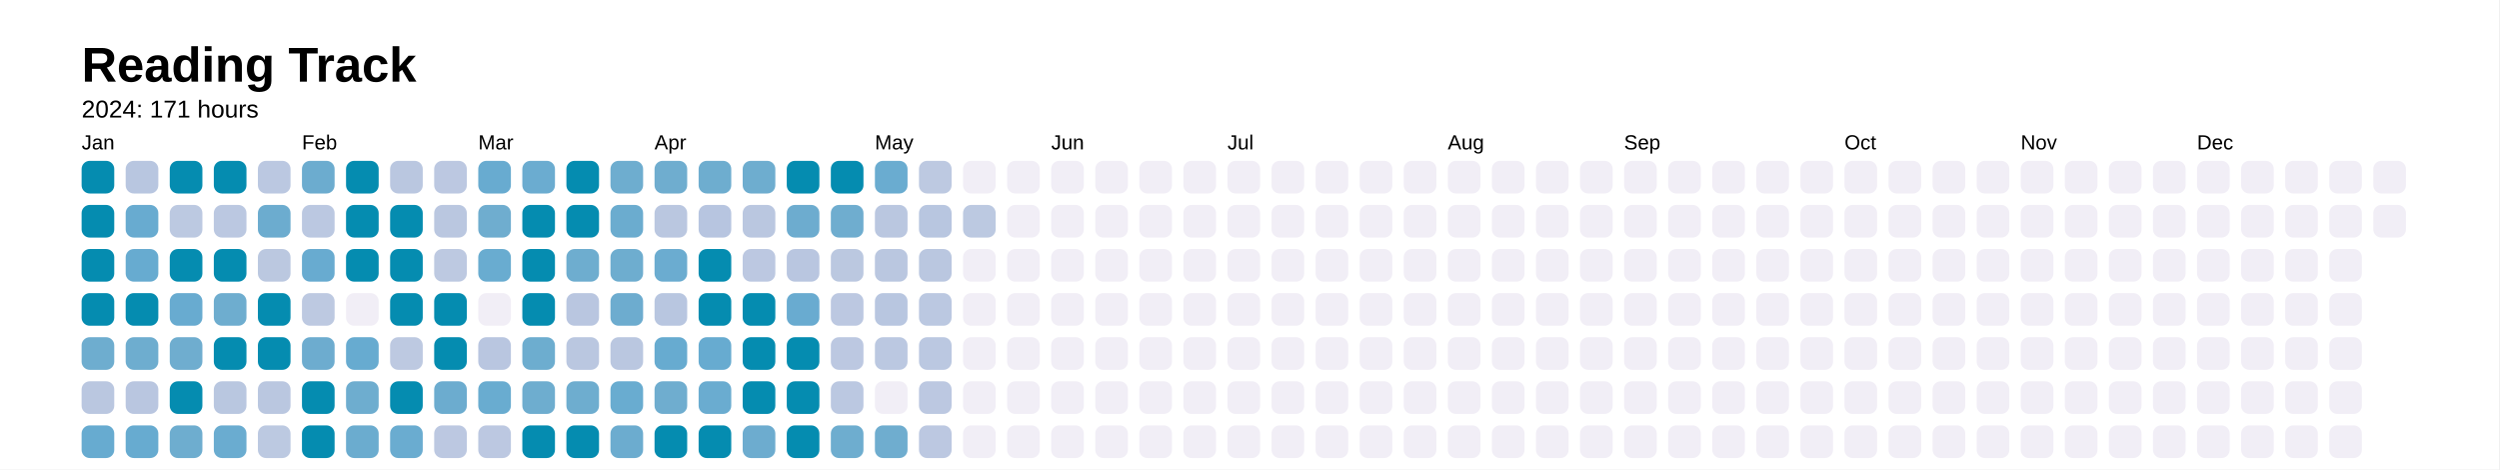
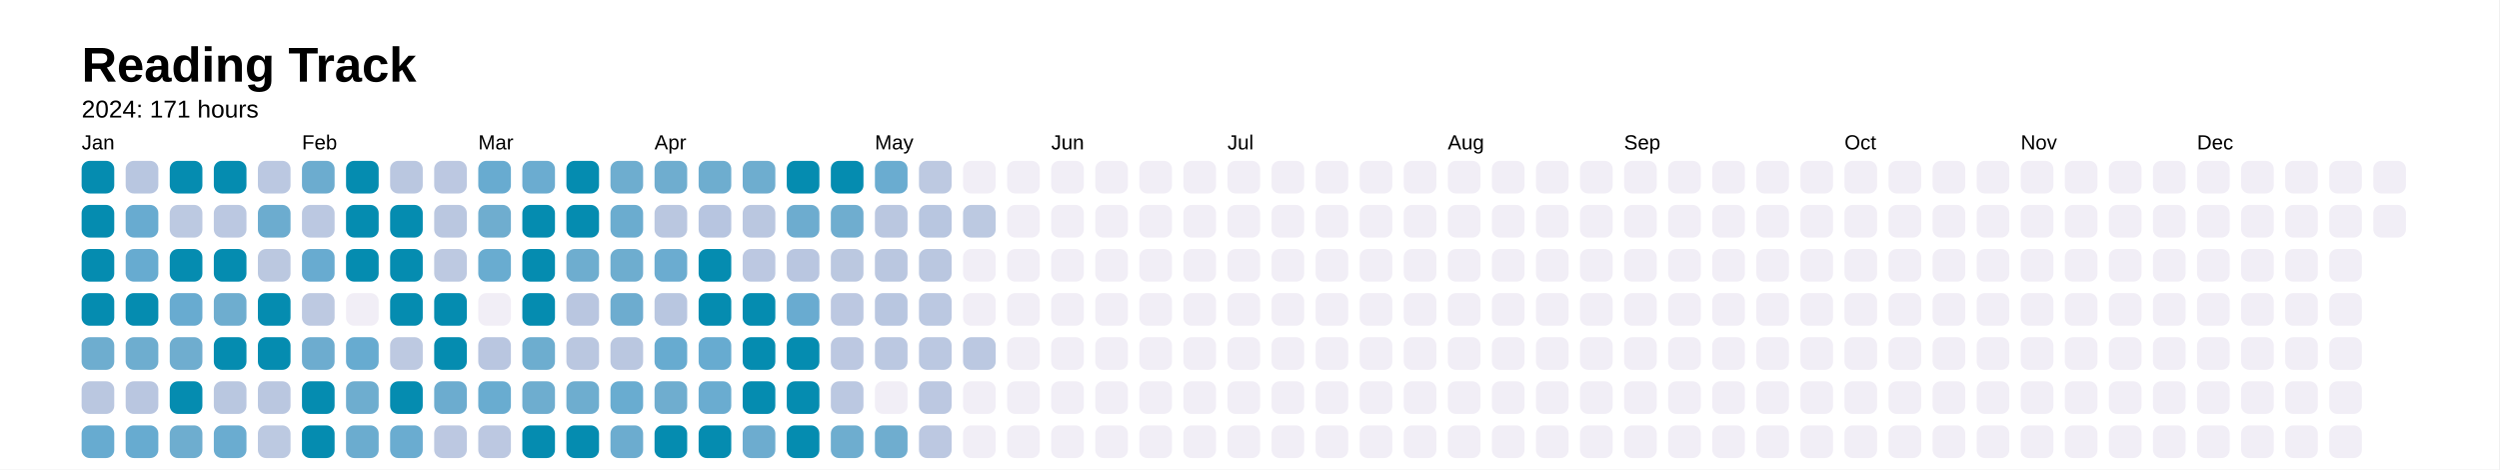
<svg xmlns="http://www.w3.org/2000/svg" baseProfile="full" height="57.5mm" version="1.1" viewBox="0,0,306.2,57.5" width="306.2mm">
  <defs />
  <rect fill="#FFFFFF" height="57.5" width="306.2" x="0" y="0" />
  <text fill="#000000" style="font-size:6px; font-family:Arial; font-weight:bold;" x="10" y="10">Reading Track</text>
  <text fill="#000000" style="font-size:3px; font-family:Arial;" x="10" y="14.4">2024: 171 hours</text>
  <text fill="#000000" style="font-size:2.5px; font-family:Arial" x="10" y="18.3">Jan</text>
  <rect fill="#058cb0" height="4" rx="1" ry="1" width="4" x="10" y="19.7" />
  <rect fill="#058cb0" height="4" rx="1" ry="1" width="4" x="10" y="25.1" />
  <rect fill="#058cb0" height="4" rx="1" ry="1" width="4" x="10" y="30.5" />
  <rect fill="#058cb0" height="4" rx="1" ry="1" width="4" x="10" y="35.9" />
  <rect fill="#6eadcf" height="4" rx="1" ry="1" width="4" x="10" y="41.3" />
  <rect fill="#bac7e0" height="4" rx="1" ry="1" width="4" x="10" y="46.7" />
  <rect fill="#67abd0" height="4" rx="1" ry="1" width="4" x="10" y="52.1" />
  <rect fill="#b8c6e0" height="4" rx="1" ry="1" width="4" x="15.4" y="19.7" />
  <rect fill="#68abd0" height="4" rx="1" ry="1" width="4" x="15.4" y="25.1" />
  <rect fill="#67abd0" height="4" rx="1" ry="1" width="4" x="15.4" y="30.5" />
  <rect fill="#058cb0" height="4" rx="1" ry="1" width="4" x="15.4" y="35.9" />
  <rect fill="#6eadcf" height="4" rx="1" ry="1" width="4" x="15.4" y="41.3" />
  <rect fill="#b9c6e0" height="4" rx="1" ry="1" width="4" x="15.4" y="46.7" />
  <rect fill="#67abd0" height="4" rx="1" ry="1" width="4" x="15.4" y="52.1" />
  <rect fill="#058cb0" height="4" rx="1" ry="1" width="4" x="20.8" y="19.7" />
  <rect fill="#bcc9e1" height="4" rx="1" ry="1" width="4" x="20.8" y="25.1" />
  <rect fill="#058cb0" height="4" rx="1" ry="1" width="4" x="20.8" y="30.5" />
  <rect fill="#68abd0" height="4" rx="1" ry="1" width="4" x="20.8" y="35.9" />
  <rect fill="#6fadcf" height="4" rx="1" ry="1" width="4" x="20.8" y="41.3" />
  <rect fill="#058cb0" height="4" rx="1" ry="1" width="4" x="20.8" y="46.7" />
  <rect fill="#6eadcf" height="4" rx="1" ry="1" width="4" x="20.8" y="52.1" />
  <rect fill="#058cb0" height="4" rx="1" ry="1" width="4" x="26.2" y="19.7" />
  <rect fill="#bbc8e1" height="4" rx="1" ry="1" width="4" x="26.2" y="25.1" />
  <rect fill="#058cb0" height="4" rx="1" ry="1" width="4" x="26.2" y="30.5" />
  <rect fill="#6eadcf" height="4" rx="1" ry="1" width="4" x="26.2" y="35.9" />
  <rect fill="#058cb0" height="4" rx="1" ry="1" width="4" x="26.2" y="41.3" />
  <rect fill="#b9c7e0" height="4" rx="1" ry="1" width="4" x="26.2" y="46.7" />
  <rect fill="#6aacd0" height="4" rx="1" ry="1" width="4" x="26.2" y="52.1" />
  <rect fill="#bbc8e1" height="4" rx="1" ry="1" width="4" x="31.6" y="19.7" />
  <rect fill="#6caccf" height="4" rx="1" ry="1" width="4" x="31.6" y="25.1" />
  <rect fill="#bbc8e0" height="4" rx="1" ry="1" width="4" x="31.6" y="30.5" />
  <rect fill="#058cb0" height="4" rx="1" ry="1" width="4" x="31.6" y="35.9" />
  <rect fill="#058cb0" height="4" rx="1" ry="1" width="4" x="31.6" y="41.3" />
  <rect fill="#bac7e0" height="4" rx="1" ry="1" width="4" x="31.6" y="46.7" />
  <rect fill="#bcc9e1" height="4" rx="1" ry="1" width="4" x="31.6" y="52.1" />
  <text fill="#000000" style="font-size:2.5px; font-family:Arial" x="37.0" y="18.3">Feb</text>
  <rect fill="#6caccf" height="4" rx="1" ry="1" width="4" x="37.0" y="19.7" />
  <rect fill="#bbc8e1" height="4" rx="1" ry="1" width="4" x="37.0" y="25.1" />
  <rect fill="#68abd0" height="4" rx="1" ry="1" width="4" x="37.0" y="30.5" />
  <rect fill="#bdc9e1" height="4" rx="1" ry="1" width="4" x="37.0" y="35.9" />
  <rect fill="#6daccf" height="4" rx="1" ry="1" width="4" x="37.0" y="41.3" />
  <rect fill="#058cb0" height="4" rx="1" ry="1" width="4" x="37.0" y="46.7" />
  <rect fill="#058cb0" height="4" rx="1" ry="1" width="4" x="37.0" y="52.1" />
  <rect fill="#058cb0" height="4" rx="1" ry="1" width="4" x="42.4" y="19.7" />
  <rect fill="#058cb0" height="4" rx="1" ry="1" width="4" x="42.4" y="25.1" />
  <rect fill="#058cb0" height="4" rx="1" ry="1" width="4" x="42.4" y="30.5" />
  <rect fill="#f1eef6" height="4" rx="1" ry="1" width="4" x="42.4" y="35.9" />
  <rect fill="#67abd0" height="4" rx="1" ry="1" width="4" x="42.4" y="41.3" />
  <rect fill="#6eadcf" height="4" rx="1" ry="1" width="4" x="42.4" y="46.7" />
  <rect fill="#6baccf" height="4" rx="1" ry="1" width="4" x="42.4" y="52.1" />
  <rect fill="#bac7e0" height="4" rx="1" ry="1" width="4" x="47.8" y="19.7" />
  <rect fill="#058cb0" height="4" rx="1" ry="1" width="4" x="47.8" y="25.1" />
  <rect fill="#058cb0" height="4" rx="1" ry="1" width="4" x="47.8" y="30.5" />
  <rect fill="#058cb0" height="4" rx="1" ry="1" width="4" x="47.8" y="35.9" />
  <rect fill="#bdc9e1" height="4" rx="1" ry="1" width="4" x="47.8" y="41.3" />
  <rect fill="#058cb0" height="4" rx="1" ry="1" width="4" x="47.8" y="46.7" />
  <rect fill="#6aacd0" height="4" rx="1" ry="1" width="4" x="47.8" y="52.1" />
  <rect fill="#bcc8e1" height="4" rx="1" ry="1" width="4" x="53.2" y="19.7" />
  <rect fill="#bac7e0" height="4" rx="1" ry="1" width="4" x="53.2" y="25.1" />
  <rect fill="#bdc9e1" height="4" rx="1" ry="1" width="4" x="53.2" y="30.5" />
  <rect fill="#058cb0" height="4" rx="1" ry="1" width="4" x="53.2" y="35.9" />
  <rect fill="#058cb0" height="4" rx="1" ry="1" width="4" x="53.2" y="41.3" />
  <rect fill="#6caccf" height="4" rx="1" ry="1" width="4" x="53.2" y="46.7" />
  <rect fill="#bcc8e1" height="4" rx="1" ry="1" width="4" x="53.2" y="52.1" />
  <text fill="#000000" style="font-size:2.5px; font-family:Arial" x="58.6" y="18.3">Mar</text>
  <rect fill="#68abd0" height="4" rx="1" ry="1" width="4" x="58.6" y="19.7" />
  <rect fill="#6fadcf" height="4" rx="1" ry="1" width="4" x="58.6" y="25.1" />
  <rect fill="#69acd0" height="4" rx="1" ry="1" width="4" x="58.6" y="30.5" />
  <rect fill="#f1eef6" height="4" rx="1" ry="1" width="4" x="58.6" y="35.9" />
  <rect fill="#b9c6e0" height="4" rx="1" ry="1" width="4" x="58.6" y="41.3" />
  <rect fill="#69acd0" height="4" rx="1" ry="1" width="4" x="58.6" y="46.7" />
  <rect fill="#bcc8e1" height="4" rx="1" ry="1" width="4" x="58.6" y="52.1" />
  <rect fill="#6bacd0" height="4" rx="1" ry="1" width="4" x="64" y="19.7" />
  <rect fill="#058cb0" height="4" rx="1" ry="1" width="4" x="64" y="25.1" />
  <rect fill="#058cb0" height="4" rx="1" ry="1" width="4" x="64" y="30.5" />
  <rect fill="#058cb0" height="4" rx="1" ry="1" width="4" x="64" y="35.9" />
  <rect fill="#6dadcf" height="4" rx="1" ry="1" width="4" x="64" y="41.3" />
  <rect fill="#6eadcf" height="4" rx="1" ry="1" width="4" x="64" y="46.7" />
  <rect fill="#058cb0" height="4" rx="1" ry="1" width="4" x="64" y="52.1" />
  <rect fill="#058cb0" height="4" rx="1" ry="1" width="4" x="69.4" y="19.7" />
  <rect fill="#058cb0" height="4" rx="1" ry="1" width="4" x="69.4" y="25.1" />
  <rect fill="#6eadcf" height="4" rx="1" ry="1" width="4" x="69.4" y="30.5" />
  <rect fill="#b9c6e0" height="4" rx="1" ry="1" width="4" x="69.4" y="35.9" />
  <rect fill="#bac7e0" height="4" rx="1" ry="1" width="4" x="69.4" y="41.3" />
  <rect fill="#6eadcf" height="4" rx="1" ry="1" width="4" x="69.4" y="46.7" />
  <rect fill="#058cb0" height="4" rx="1" ry="1" width="4" x="69.4" y="52.1" />
  <rect fill="#6eadcf" height="4" rx="1" ry="1" width="4" x="74.8" y="19.7" />
  <rect fill="#6baccf" height="4" rx="1" ry="1" width="4" x="74.8" y="25.1" />
  <rect fill="#6eadcf" height="4" rx="1" ry="1" width="4" x="74.8" y="30.5" />
  <rect fill="#6daccf" height="4" rx="1" ry="1" width="4" x="74.8" y="35.9" />
  <rect fill="#bac7e0" height="4" rx="1" ry="1" width="4" x="74.8" y="41.3" />
  <rect fill="#69acd0" height="4" rx="1" ry="1" width="4" x="74.8" y="46.7" />
  <rect fill="#6caccf" height="4" rx="1" ry="1" width="4" x="74.8" y="52.1" />
  <text fill="#000000" style="font-size:2.5px; font-family:Arial" x="80.2" y="18.3">Apr</text>
  <rect fill="#6fadcf" height="4" rx="1" ry="1" width="4" x="80.2" y="19.7" />
  <rect fill="#bac7e0" height="4" rx="1" ry="1" width="4" x="80.2" y="25.1" />
  <rect fill="#6bacd0" height="4" rx="1" ry="1" width="4" x="80.2" y="30.5" />
  <rect fill="#b8c6e0" height="4" rx="1" ry="1" width="4" x="80.2" y="35.9" />
  <rect fill="#67abd0" height="4" rx="1" ry="1" width="4" x="80.2" y="41.3" />
  <rect fill="#6fadcf" height="4" rx="1" ry="1" width="4" x="80.2" y="46.7" />
  <rect fill="#058cb0" height="4" rx="1" ry="1" width="4" x="80.2" y="52.1" />
  <rect fill="#6eadcf" height="4" rx="1" ry="1" width="4" x="85.6" y="19.7" />
  <rect fill="#b7c5e0" height="4" rx="1" ry="1" width="4" x="85.6" y="25.1" />
  <rect fill="#058cb0" height="4" rx="1" ry="1" width="4" x="85.6" y="30.5" />
  <rect fill="#058cb0" height="4" rx="1" ry="1" width="4" x="85.6" y="35.9" />
  <rect fill="#67abd0" height="4" rx="1" ry="1" width="4" x="85.6" y="41.3" />
  <rect fill="#6aacd0" height="4" rx="1" ry="1" width="4" x="85.6" y="46.7" />
  <rect fill="#058cb0" height="4" rx="1" ry="1" width="4" x="85.6" y="52.1" />
  <rect fill="#6eadcf" height="4" rx="1" ry="1" width="4" x="91" y="19.7" />
  <rect fill="#bac7e0" height="4" rx="1" ry="1" width="4" x="91" y="25.1" />
  <rect fill="#bcc8e1" height="4" rx="1" ry="1" width="4" x="91" y="30.5" />
  <rect fill="#058cb0" height="4" rx="1" ry="1" width="4" x="91" y="35.9" />
  <rect fill="#058cb0" height="4" rx="1" ry="1" width="4" x="91" y="41.3" />
  <rect fill="#058cb0" height="4" rx="1" ry="1" width="4" x="91" y="46.7" />
  <rect fill="#6daccf" height="4" rx="1" ry="1" width="4" x="91" y="52.1" />
  <rect fill="#058cb0" height="4" rx="1" ry="1" width="4" x="96.4" y="19.7" />
  <rect fill="#6daccf" height="4" rx="1" ry="1" width="4" x="96.4" y="25.1" />
  <rect fill="#b9c6e0" height="4" rx="1" ry="1" width="4" x="96.4" y="30.5" />
  <rect fill="#69abd0" height="4" rx="1" ry="1" width="4" x="96.4" y="35.9" />
  <rect fill="#058cb0" height="4" rx="1" ry="1" width="4" x="96.4" y="41.3" />
  <rect fill="#058cb0" height="4" rx="1" ry="1" width="4" x="96.4" y="46.7" />
  <rect fill="#058cb0" height="4" rx="1" ry="1" width="4" x="96.4" y="52.1" />
  <rect fill="#058cb0" height="4" rx="1" ry="1" width="4" x="101.8" y="19.7" />
  <rect fill="#6fadcf" height="4" rx="1" ry="1" width="4" x="101.8" y="25.1" />
  <rect fill="#bbc8e0" height="4" rx="1" ry="1" width="4" x="101.8" y="30.5" />
  <rect fill="#bcc8e1" height="4" rx="1" ry="1" width="4" x="101.8" y="35.9" />
  <rect fill="#bcc8e1" height="4" rx="1" ry="1" width="4" x="101.8" y="41.3" />
  <rect fill="#bbc8e1" height="4" rx="1" ry="1" width="4" x="101.8" y="46.7" />
  <rect fill="#6eadcf" height="4" rx="1" ry="1" width="4" x="101.8" y="52.1" />
  <text fill="#000000" style="font-size:2.5px; font-family:Arial" x="107.2" y="18.3">May</text>
  <rect fill="#6aacd0" height="4" rx="1" ry="1" width="4" x="107.2" y="19.7" />
  <rect fill="#bac7e0" height="4" rx="1" ry="1" width="4" x="107.2" y="25.1" />
  <rect fill="#bac7e0" height="4" rx="1" ry="1" width="4" x="107.2" y="30.5" />
  <rect fill="#b8c6e0" height="4" rx="1" ry="1" width="4" x="107.2" y="35.9" />
  <rect fill="#bbc8e1" height="4" rx="1" ry="1" width="4" x="107.2" y="41.3" />
  <rect fill="#f1eef6" height="4" rx="1" ry="1" width="4" x="107.2" y="46.7" />
  <rect fill="#6fadcf" height="4" rx="1" ry="1" width="4" x="107.2" y="52.1" />
  <rect fill="#bdc9e1" height="4" rx="1" ry="1" width="4" x="112.6" y="19.7" />
  <rect fill="#b8c6e0" height="4" rx="1" ry="1" width="4" x="112.6" y="25.1" />
  <rect fill="#bac7e0" height="4" rx="1" ry="1" width="4" x="112.6" y="30.5" />
  <rect fill="#bbc8e1" height="4" rx="1" ry="1" width="4" x="112.6" y="35.9" />
  <rect fill="#bbc8e1" height="4" rx="1" ry="1" width="4" x="112.6" y="41.3" />
  <rect fill="#bcc8e1" height="4" rx="1" ry="1" width="4" x="112.6" y="46.7" />
  <rect fill="#bcc8e1" height="4" rx="1" ry="1" width="4" x="112.6" y="52.1" />
  <rect fill="#f1eef6" height="4" rx="1" ry="1" width="4" x="118" y="19.7" />
  <rect fill="#bcc9e1" height="4" rx="1" ry="1" width="4" x="118" y="25.1" />
  <rect fill="#f1eef6" height="4" rx="1" ry="1" width="4" x="118" y="30.5" />
  <rect fill="#f1eef6" height="4" rx="1" ry="1" width="4" x="118" y="35.9" />
-   <rect fill="#f1eef6" height="4" rx="1" ry="1" width="4" x="118" y="41.3" />
+   <rect fill="#bbc8e1" height="4" rx="1" ry="1" width="4" x="118" y="41.3" />
  <rect fill="#f1eef6" height="4" rx="1" ry="1" width="4" x="118" y="46.7" />
  <rect fill="#f1eef6" height="4" rx="1" ry="1" width="4" x="118" y="52.1" />
  <rect fill="#f1eef6" height="4" rx="1" ry="1" width="4" x="123.4" y="19.7" />
  <rect fill="#f1eef6" height="4" rx="1" ry="1" width="4" x="123.4" y="25.1" />
  <rect fill="#f1eef6" height="4" rx="1" ry="1" width="4" x="123.4" y="30.5" />
  <rect fill="#f1eef6" height="4" rx="1" ry="1" width="4" x="123.4" y="35.9" />
  <rect fill="#f1eef6" height="4" rx="1" ry="1" width="4" x="123.4" y="41.3" />
  <rect fill="#f1eef6" height="4" rx="1" ry="1" width="4" x="123.4" y="46.7" />
  <rect fill="#f1eef6" height="4" rx="1" ry="1" width="4" x="123.4" y="52.1" />
  <text fill="#000000" style="font-size:2.5px; font-family:Arial" x="128.8" y="18.3">Jun</text>
  <rect fill="#f1eef6" height="4" rx="1" ry="1" width="4" x="128.8" y="19.7" />
  <rect fill="#f1eef6" height="4" rx="1" ry="1" width="4" x="128.8" y="25.1" />
  <rect fill="#f1eef6" height="4" rx="1" ry="1" width="4" x="128.8" y="30.5" />
  <rect fill="#f1eef6" height="4" rx="1" ry="1" width="4" x="128.8" y="35.9" />
  <rect fill="#f1eef6" height="4" rx="1" ry="1" width="4" x="128.8" y="41.3" />
  <rect fill="#f1eef6" height="4" rx="1" ry="1" width="4" x="128.8" y="46.7" />
  <rect fill="#f1eef6" height="4" rx="1" ry="1" width="4" x="128.8" y="52.1" />
  <rect fill="#f1eef6" height="4" rx="1" ry="1" width="4" x="134.2" y="19.7" />
  <rect fill="#f1eef6" height="4" rx="1" ry="1" width="4" x="134.2" y="25.1" />
  <rect fill="#f1eef6" height="4" rx="1" ry="1" width="4" x="134.2" y="30.5" />
  <rect fill="#f1eef6" height="4" rx="1" ry="1" width="4" x="134.2" y="35.9" />
  <rect fill="#f1eef6" height="4" rx="1" ry="1" width="4" x="134.2" y="41.3" />
  <rect fill="#f1eef6" height="4" rx="1" ry="1" width="4" x="134.2" y="46.7" />
  <rect fill="#f1eef6" height="4" rx="1" ry="1" width="4" x="134.2" y="52.1" />
  <rect fill="#f1eef6" height="4" rx="1" ry="1" width="4" x="139.6" y="19.7" />
  <rect fill="#f1eef6" height="4" rx="1" ry="1" width="4" x="139.6" y="25.1" />
  <rect fill="#f1eef6" height="4" rx="1" ry="1" width="4" x="139.6" y="30.5" />
  <rect fill="#f1eef6" height="4" rx="1" ry="1" width="4" x="139.6" y="35.9" />
  <rect fill="#f1eef6" height="4" rx="1" ry="1" width="4" x="139.6" y="41.3" />
  <rect fill="#f1eef6" height="4" rx="1" ry="1" width="4" x="139.6" y="46.7" />
  <rect fill="#f1eef6" height="4" rx="1" ry="1" width="4" x="139.6" y="52.1" />
  <rect fill="#f1eef6" height="4" rx="1" ry="1" width="4" x="145" y="19.7" />
  <rect fill="#f1eef6" height="4" rx="1" ry="1" width="4" x="145" y="25.1" />
  <rect fill="#f1eef6" height="4" rx="1" ry="1" width="4" x="145" y="30.5" />
  <rect fill="#f1eef6" height="4" rx="1" ry="1" width="4" x="145" y="35.9" />
  <rect fill="#f1eef6" height="4" rx="1" ry="1" width="4" x="145" y="41.3" />
  <rect fill="#f1eef6" height="4" rx="1" ry="1" width="4" x="145" y="46.7" />
  <rect fill="#f1eef6" height="4" rx="1" ry="1" width="4" x="145" y="52.1" />
  <text fill="#000000" style="font-size:2.5px; font-family:Arial" x="150.4" y="18.3">Jul</text>
  <rect fill="#f1eef6" height="4" rx="1" ry="1" width="4" x="150.4" y="19.7" />
  <rect fill="#f1eef6" height="4" rx="1" ry="1" width="4" x="150.4" y="25.1" />
  <rect fill="#f1eef6" height="4" rx="1" ry="1" width="4" x="150.4" y="30.5" />
  <rect fill="#f1eef6" height="4" rx="1" ry="1" width="4" x="150.4" y="35.9" />
  <rect fill="#f1eef6" height="4" rx="1" ry="1" width="4" x="150.4" y="41.3" />
  <rect fill="#f1eef6" height="4" rx="1" ry="1" width="4" x="150.4" y="46.7" />
  <rect fill="#f1eef6" height="4" rx="1" ry="1" width="4" x="150.4" y="52.1" />
  <rect fill="#f1eef6" height="4" rx="1" ry="1" width="4" x="155.8" y="19.7" />
  <rect fill="#f1eef6" height="4" rx="1" ry="1" width="4" x="155.8" y="25.1" />
  <rect fill="#f1eef6" height="4" rx="1" ry="1" width="4" x="155.8" y="30.5" />
  <rect fill="#f1eef6" height="4" rx="1" ry="1" width="4" x="155.8" y="35.9" />
  <rect fill="#f1eef6" height="4" rx="1" ry="1" width="4" x="155.8" y="41.3" />
  <rect fill="#f1eef6" height="4" rx="1" ry="1" width="4" x="155.8" y="46.7" />
  <rect fill="#f1eef6" height="4" rx="1" ry="1" width="4" x="155.8" y="52.1" />
  <rect fill="#f1eef6" height="4" rx="1" ry="1" width="4" x="161.2" y="19.7" />
  <rect fill="#f1eef6" height="4" rx="1" ry="1" width="4" x="161.2" y="25.1" />
  <rect fill="#f1eef6" height="4" rx="1" ry="1" width="4" x="161.2" y="30.5" />
  <rect fill="#f1eef6" height="4" rx="1" ry="1" width="4" x="161.2" y="35.9" />
  <rect fill="#f1eef6" height="4" rx="1" ry="1" width="4" x="161.2" y="41.3" />
  <rect fill="#f1eef6" height="4" rx="1" ry="1" width="4" x="161.2" y="46.7" />
  <rect fill="#f1eef6" height="4" rx="1" ry="1" width="4" x="161.2" y="52.1" />
  <rect fill="#f1eef6" height="4" rx="1" ry="1" width="4" x="166.6" y="19.7" />
  <rect fill="#f1eef6" height="4" rx="1" ry="1" width="4" x="166.6" y="25.1" />
  <rect fill="#f1eef6" height="4" rx="1" ry="1" width="4" x="166.6" y="30.5" />
  <rect fill="#f1eef6" height="4" rx="1" ry="1" width="4" x="166.6" y="35.9" />
  <rect fill="#f1eef6" height="4" rx="1" ry="1" width="4" x="166.6" y="41.3" />
  <rect fill="#f1eef6" height="4" rx="1" ry="1" width="4" x="166.6" y="46.7" />
  <rect fill="#f1eef6" height="4" rx="1" ry="1" width="4" x="166.6" y="52.1" />
  <rect fill="#f1eef6" height="4" rx="1" ry="1" width="4" x="172" y="19.7" />
  <rect fill="#f1eef6" height="4" rx="1" ry="1" width="4" x="172" y="25.1" />
  <rect fill="#f1eef6" height="4" rx="1" ry="1" width="4" x="172" y="30.5" />
  <rect fill="#f1eef6" height="4" rx="1" ry="1" width="4" x="172" y="35.9" />
  <rect fill="#f1eef6" height="4" rx="1" ry="1" width="4" x="172" y="41.3" />
  <rect fill="#f1eef6" height="4" rx="1" ry="1" width="4" x="172" y="46.7" />
  <rect fill="#f1eef6" height="4" rx="1" ry="1" width="4" x="172" y="52.1" />
  <text fill="#000000" style="font-size:2.5px; font-family:Arial" x="177.4" y="18.3">Aug</text>
  <rect fill="#f1eef6" height="4" rx="1" ry="1" width="4" x="177.4" y="19.7" />
  <rect fill="#f1eef6" height="4" rx="1" ry="1" width="4" x="177.4" y="25.1" />
  <rect fill="#f1eef6" height="4" rx="1" ry="1" width="4" x="177.4" y="30.5" />
  <rect fill="#f1eef6" height="4" rx="1" ry="1" width="4" x="177.4" y="35.9" />
  <rect fill="#f1eef6" height="4" rx="1" ry="1" width="4" x="177.4" y="41.3" />
  <rect fill="#f1eef6" height="4" rx="1" ry="1" width="4" x="177.4" y="46.7" />
  <rect fill="#f1eef6" height="4" rx="1" ry="1" width="4" x="177.4" y="52.1" />
  <rect fill="#f1eef6" height="4" rx="1" ry="1" width="4" x="182.8" y="19.7" />
  <rect fill="#f1eef6" height="4" rx="1" ry="1" width="4" x="182.8" y="25.1" />
  <rect fill="#f1eef6" height="4" rx="1" ry="1" width="4" x="182.8" y="30.5" />
  <rect fill="#f1eef6" height="4" rx="1" ry="1" width="4" x="182.8" y="35.9" />
  <rect fill="#f1eef6" height="4" rx="1" ry="1" width="4" x="182.8" y="41.3" />
  <rect fill="#f1eef6" height="4" rx="1" ry="1" width="4" x="182.8" y="46.7" />
  <rect fill="#f1eef6" height="4" rx="1" ry="1" width="4" x="182.8" y="52.1" />
  <rect fill="#f1eef6" height="4" rx="1" ry="1" width="4" x="188.2" y="19.7" />
  <rect fill="#f1eef6" height="4" rx="1" ry="1" width="4" x="188.2" y="25.1" />
  <rect fill="#f1eef6" height="4" rx="1" ry="1" width="4" x="188.2" y="30.5" />
  <rect fill="#f1eef6" height="4" rx="1" ry="1" width="4" x="188.2" y="35.9" />
  <rect fill="#f1eef6" height="4" rx="1" ry="1" width="4" x="188.2" y="41.3" />
  <rect fill="#f1eef6" height="4" rx="1" ry="1" width="4" x="188.2" y="46.7" />
  <rect fill="#f1eef6" height="4" rx="1" ry="1" width="4" x="188.2" y="52.1" />
  <rect fill="#f1eef6" height="4" rx="1" ry="1" width="4" x="193.6" y="19.7" />
  <rect fill="#f1eef6" height="4" rx="1" ry="1" width="4" x="193.6" y="25.1" />
  <rect fill="#f1eef6" height="4" rx="1" ry="1" width="4" x="193.6" y="30.5" />
  <rect fill="#f1eef6" height="4" rx="1" ry="1" width="4" x="193.6" y="35.9" />
  <rect fill="#f1eef6" height="4" rx="1" ry="1" width="4" x="193.6" y="41.3" />
  <rect fill="#f1eef6" height="4" rx="1" ry="1" width="4" x="193.6" y="46.7" />
  <rect fill="#f1eef6" height="4" rx="1" ry="1" width="4" x="193.6" y="52.1" />
  <text fill="#000000" style="font-size:2.5px; font-family:Arial" x="199" y="18.3">Sep</text>
  <rect fill="#f1eef6" height="4" rx="1" ry="1" width="4" x="199" y="19.7" />
  <rect fill="#f1eef6" height="4" rx="1" ry="1" width="4" x="199" y="25.1" />
  <rect fill="#f1eef6" height="4" rx="1" ry="1" width="4" x="199" y="30.5" />
  <rect fill="#f1eef6" height="4" rx="1" ry="1" width="4" x="199" y="35.9" />
  <rect fill="#f1eef6" height="4" rx="1" ry="1" width="4" x="199" y="41.3" />
  <rect fill="#f1eef6" height="4" rx="1" ry="1" width="4" x="199" y="46.7" />
  <rect fill="#f1eef6" height="4" rx="1" ry="1" width="4" x="199" y="52.1" />
  <rect fill="#f1eef6" height="4" rx="1" ry="1" width="4" x="204.4" y="19.7" />
  <rect fill="#f1eef6" height="4" rx="1" ry="1" width="4" x="204.4" y="25.1" />
  <rect fill="#f1eef6" height="4" rx="1" ry="1" width="4" x="204.4" y="30.5" />
  <rect fill="#f1eef6" height="4" rx="1" ry="1" width="4" x="204.4" y="35.9" />
  <rect fill="#f1eef6" height="4" rx="1" ry="1" width="4" x="204.4" y="41.3" />
  <rect fill="#f1eef6" height="4" rx="1" ry="1" width="4" x="204.4" y="46.7" />
  <rect fill="#f1eef6" height="4" rx="1" ry="1" width="4" x="204.4" y="52.1" />
  <rect fill="#f1eef6" height="4" rx="1" ry="1" width="4" x="209.8" y="19.7" />
  <rect fill="#f1eef6" height="4" rx="1" ry="1" width="4" x="209.8" y="25.1" />
  <rect fill="#f1eef6" height="4" rx="1" ry="1" width="4" x="209.8" y="30.5" />
  <rect fill="#f1eef6" height="4" rx="1" ry="1" width="4" x="209.8" y="35.9" />
  <rect fill="#f1eef6" height="4" rx="1" ry="1" width="4" x="209.8" y="41.3" />
  <rect fill="#f1eef6" height="4" rx="1" ry="1" width="4" x="209.8" y="46.7" />
  <rect fill="#f1eef6" height="4" rx="1" ry="1" width="4" x="209.8" y="52.1" />
  <rect fill="#f1eef6" height="4" rx="1" ry="1" width="4" x="215.2" y="19.7" />
  <rect fill="#f1eef6" height="4" rx="1" ry="1" width="4" x="215.2" y="25.1" />
  <rect fill="#f1eef6" height="4" rx="1" ry="1" width="4" x="215.2" y="30.5" />
  <rect fill="#f1eef6" height="4" rx="1" ry="1" width="4" x="215.2" y="35.9" />
  <rect fill="#f1eef6" height="4" rx="1" ry="1" width="4" x="215.2" y="41.3" />
  <rect fill="#f1eef6" height="4" rx="1" ry="1" width="4" x="215.2" y="46.7" />
  <rect fill="#f1eef6" height="4" rx="1" ry="1" width="4" x="215.2" y="52.1" />
  <rect fill="#f1eef6" height="4" rx="1" ry="1" width="4" x="220.6" y="19.7" />
  <rect fill="#f1eef6" height="4" rx="1" ry="1" width="4" x="220.6" y="25.1" />
  <rect fill="#f1eef6" height="4" rx="1" ry="1" width="4" x="220.6" y="30.5" />
  <rect fill="#f1eef6" height="4" rx="1" ry="1" width="4" x="220.6" y="35.9" />
  <rect fill="#f1eef6" height="4" rx="1" ry="1" width="4" x="220.6" y="41.3" />
  <rect fill="#f1eef6" height="4" rx="1" ry="1" width="4" x="220.6" y="46.7" />
  <rect fill="#f1eef6" height="4" rx="1" ry="1" width="4" x="220.6" y="52.1" />
  <text fill="#000000" style="font-size:2.5px; font-family:Arial" x="226" y="18.3">Oct</text>
  <rect fill="#f1eef6" height="4" rx="1" ry="1" width="4" x="226" y="19.7" />
  <rect fill="#f1eef6" height="4" rx="1" ry="1" width="4" x="226" y="25.1" />
  <rect fill="#f1eef6" height="4" rx="1" ry="1" width="4" x="226" y="30.5" />
  <rect fill="#f1eef6" height="4" rx="1" ry="1" width="4" x="226" y="35.9" />
  <rect fill="#f1eef6" height="4" rx="1" ry="1" width="4" x="226" y="41.3" />
  <rect fill="#f1eef6" height="4" rx="1" ry="1" width="4" x="226" y="46.7" />
  <rect fill="#f1eef6" height="4" rx="1" ry="1" width="4" x="226" y="52.1" />
  <rect fill="#f1eef6" height="4" rx="1" ry="1" width="4" x="231.4" y="19.7" />
  <rect fill="#f1eef6" height="4" rx="1" ry="1" width="4" x="231.4" y="25.1" />
  <rect fill="#f1eef6" height="4" rx="1" ry="1" width="4" x="231.4" y="30.5" />
  <rect fill="#f1eef6" height="4" rx="1" ry="1" width="4" x="231.4" y="35.9" />
  <rect fill="#f1eef6" height="4" rx="1" ry="1" width="4" x="231.4" y="41.3" />
  <rect fill="#f1eef6" height="4" rx="1" ry="1" width="4" x="231.4" y="46.7" />
  <rect fill="#f1eef6" height="4" rx="1" ry="1" width="4" x="231.4" y="52.1" />
  <rect fill="#f1eef6" height="4" rx="1" ry="1" width="4" x="236.8" y="19.7" />
  <rect fill="#f1eef6" height="4" rx="1" ry="1" width="4" x="236.8" y="25.1" />
  <rect fill="#f1eef6" height="4" rx="1" ry="1" width="4" x="236.8" y="30.5" />
  <rect fill="#f1eef6" height="4" rx="1" ry="1" width="4" x="236.8" y="35.9" />
  <rect fill="#f1eef6" height="4" rx="1" ry="1" width="4" x="236.8" y="41.3" />
  <rect fill="#f1eef6" height="4" rx="1" ry="1" width="4" x="236.8" y="46.7" />
  <rect fill="#f1eef6" height="4" rx="1" ry="1" width="4" x="236.8" y="52.1" />
  <rect fill="#f1eef6" height="4" rx="1" ry="1" width="4" x="242.2" y="19.7" />
  <rect fill="#f1eef6" height="4" rx="1" ry="1" width="4" x="242.2" y="25.1" />
  <rect fill="#f1eef6" height="4" rx="1" ry="1" width="4" x="242.2" y="30.5" />
  <rect fill="#f1eef6" height="4" rx="1" ry="1" width="4" x="242.2" y="35.9" />
  <rect fill="#f1eef6" height="4" rx="1" ry="1" width="4" x="242.2" y="41.3" />
  <rect fill="#f1eef6" height="4" rx="1" ry="1" width="4" x="242.2" y="46.7" />
  <rect fill="#f1eef6" height="4" rx="1" ry="1" width="4" x="242.2" y="52.1" />
  <text fill="#000000" style="font-size:2.5px; font-family:Arial" x="247.6" y="18.3">Nov</text>
  <rect fill="#f1eef6" height="4" rx="1" ry="1" width="4" x="247.6" y="19.7" />
  <rect fill="#f1eef6" height="4" rx="1" ry="1" width="4" x="247.6" y="25.1" />
  <rect fill="#f1eef6" height="4" rx="1" ry="1" width="4" x="247.6" y="30.5" />
  <rect fill="#f1eef6" height="4" rx="1" ry="1" width="4" x="247.6" y="35.9" />
  <rect fill="#f1eef6" height="4" rx="1" ry="1" width="4" x="247.6" y="41.3" />
  <rect fill="#f1eef6" height="4" rx="1" ry="1" width="4" x="247.6" y="46.7" />
  <rect fill="#f1eef6" height="4" rx="1" ry="1" width="4" x="247.6" y="52.1" />
  <rect fill="#f1eef6" height="4" rx="1" ry="1" width="4" x="253" y="19.7" />
  <rect fill="#f1eef6" height="4" rx="1" ry="1" width="4" x="253" y="25.1" />
  <rect fill="#f1eef6" height="4" rx="1" ry="1" width="4" x="253" y="30.5" />
  <rect fill="#f1eef6" height="4" rx="1" ry="1" width="4" x="253" y="35.9" />
  <rect fill="#f1eef6" height="4" rx="1" ry="1" width="4" x="253" y="41.3" />
  <rect fill="#f1eef6" height="4" rx="1" ry="1" width="4" x="253" y="46.7" />
  <rect fill="#f1eef6" height="4" rx="1" ry="1" width="4" x="253" y="52.1" />
  <rect fill="#f1eef6" height="4" rx="1" ry="1" width="4" x="258.4" y="19.7" />
  <rect fill="#f1eef6" height="4" rx="1" ry="1" width="4" x="258.4" y="25.1" />
  <rect fill="#f1eef6" height="4" rx="1" ry="1" width="4" x="258.4" y="30.5" />
  <rect fill="#f1eef6" height="4" rx="1" ry="1" width="4" x="258.4" y="35.9" />
  <rect fill="#f1eef6" height="4" rx="1" ry="1" width="4" x="258.4" y="41.3" />
  <rect fill="#f1eef6" height="4" rx="1" ry="1" width="4" x="258.4" y="46.7" />
  <rect fill="#f1eef6" height="4" rx="1" ry="1" width="4" x="258.4" y="52.1" />
  <rect fill="#f1eef6" height="4" rx="1" ry="1" width="4" x="263.8" y="19.7" />
  <rect fill="#f1eef6" height="4" rx="1" ry="1" width="4" x="263.8" y="25.1" />
  <rect fill="#f1eef6" height="4" rx="1" ry="1" width="4" x="263.8" y="30.5" />
  <rect fill="#f1eef6" height="4" rx="1" ry="1" width="4" x="263.8" y="35.9" />
  <rect fill="#f1eef6" height="4" rx="1" ry="1" width="4" x="263.8" y="41.3" />
  <rect fill="#f1eef6" height="4" rx="1" ry="1" width="4" x="263.8" y="46.7" />
  <rect fill="#f1eef6" height="4" rx="1" ry="1" width="4" x="263.8" y="52.1" />
  <text fill="#000000" style="font-size:2.5px; font-family:Arial" x="269.2" y="18.3">Dec</text>
  <rect fill="#f1eef6" height="4" rx="1" ry="1" width="4" x="269.2" y="19.7" />
  <rect fill="#f1eef6" height="4" rx="1" ry="1" width="4" x="269.2" y="25.1" />
  <rect fill="#f1eef6" height="4" rx="1" ry="1" width="4" x="269.2" y="30.5" />
  <rect fill="#f1eef6" height="4" rx="1" ry="1" width="4" x="269.2" y="35.9" />
  <rect fill="#f1eef6" height="4" rx="1" ry="1" width="4" x="269.2" y="41.3" />
  <rect fill="#f1eef6" height="4" rx="1" ry="1" width="4" x="269.2" y="46.7" />
  <rect fill="#f1eef6" height="4" rx="1" ry="1" width="4" x="269.2" y="52.1" />
  <rect fill="#f1eef6" height="4" rx="1" ry="1" width="4" x="274.6" y="19.7" />
  <rect fill="#f1eef6" height="4" rx="1" ry="1" width="4" x="274.6" y="25.1" />
  <rect fill="#f1eef6" height="4" rx="1" ry="1" width="4" x="274.6" y="30.5" />
  <rect fill="#f1eef6" height="4" rx="1" ry="1" width="4" x="274.6" y="35.9" />
  <rect fill="#f1eef6" height="4" rx="1" ry="1" width="4" x="274.6" y="41.3" />
  <rect fill="#f1eef6" height="4" rx="1" ry="1" width="4" x="274.6" y="46.7" />
  <rect fill="#f1eef6" height="4" rx="1" ry="1" width="4" x="274.6" y="52.1" />
  <rect fill="#f1eef6" height="4" rx="1" ry="1" width="4" x="280" y="19.7" />
  <rect fill="#f1eef6" height="4" rx="1" ry="1" width="4" x="280" y="25.1" />
  <rect fill="#f1eef6" height="4" rx="1" ry="1" width="4" x="280" y="30.5" />
  <rect fill="#f1eef6" height="4" rx="1" ry="1" width="4" x="280" y="35.9" />
  <rect fill="#f1eef6" height="4" rx="1" ry="1" width="4" x="280" y="41.3" />
  <rect fill="#f1eef6" height="4" rx="1" ry="1" width="4" x="280" y="46.7" />
  <rect fill="#f1eef6" height="4" rx="1" ry="1" width="4" x="280" y="52.1" />
  <rect fill="#f1eef6" height="4" rx="1" ry="1" width="4" x="285.4" y="19.7" />
  <rect fill="#f1eef6" height="4" rx="1" ry="1" width="4" x="285.4" y="25.1" />
  <rect fill="#f1eef6" height="4" rx="1" ry="1" width="4" x="285.4" y="30.5" />
  <rect fill="#f1eef6" height="4" rx="1" ry="1" width="4" x="285.4" y="35.9" />
  <rect fill="#f1eef6" height="4" rx="1" ry="1" width="4" x="285.4" y="41.3" />
  <rect fill="#f1eef6" height="4" rx="1" ry="1" width="4" x="285.4" y="46.7" />
  <rect fill="#f1eef6" height="4" rx="1" ry="1" width="4" x="285.4" y="52.1" />
  <rect fill="#f1eef6" height="4" rx="1" ry="1" width="4" x="290.8" y="19.7" />
  <rect fill="#f1eef6" height="4" rx="1" ry="1" width="4" x="290.8" y="25.1" />
</svg>
